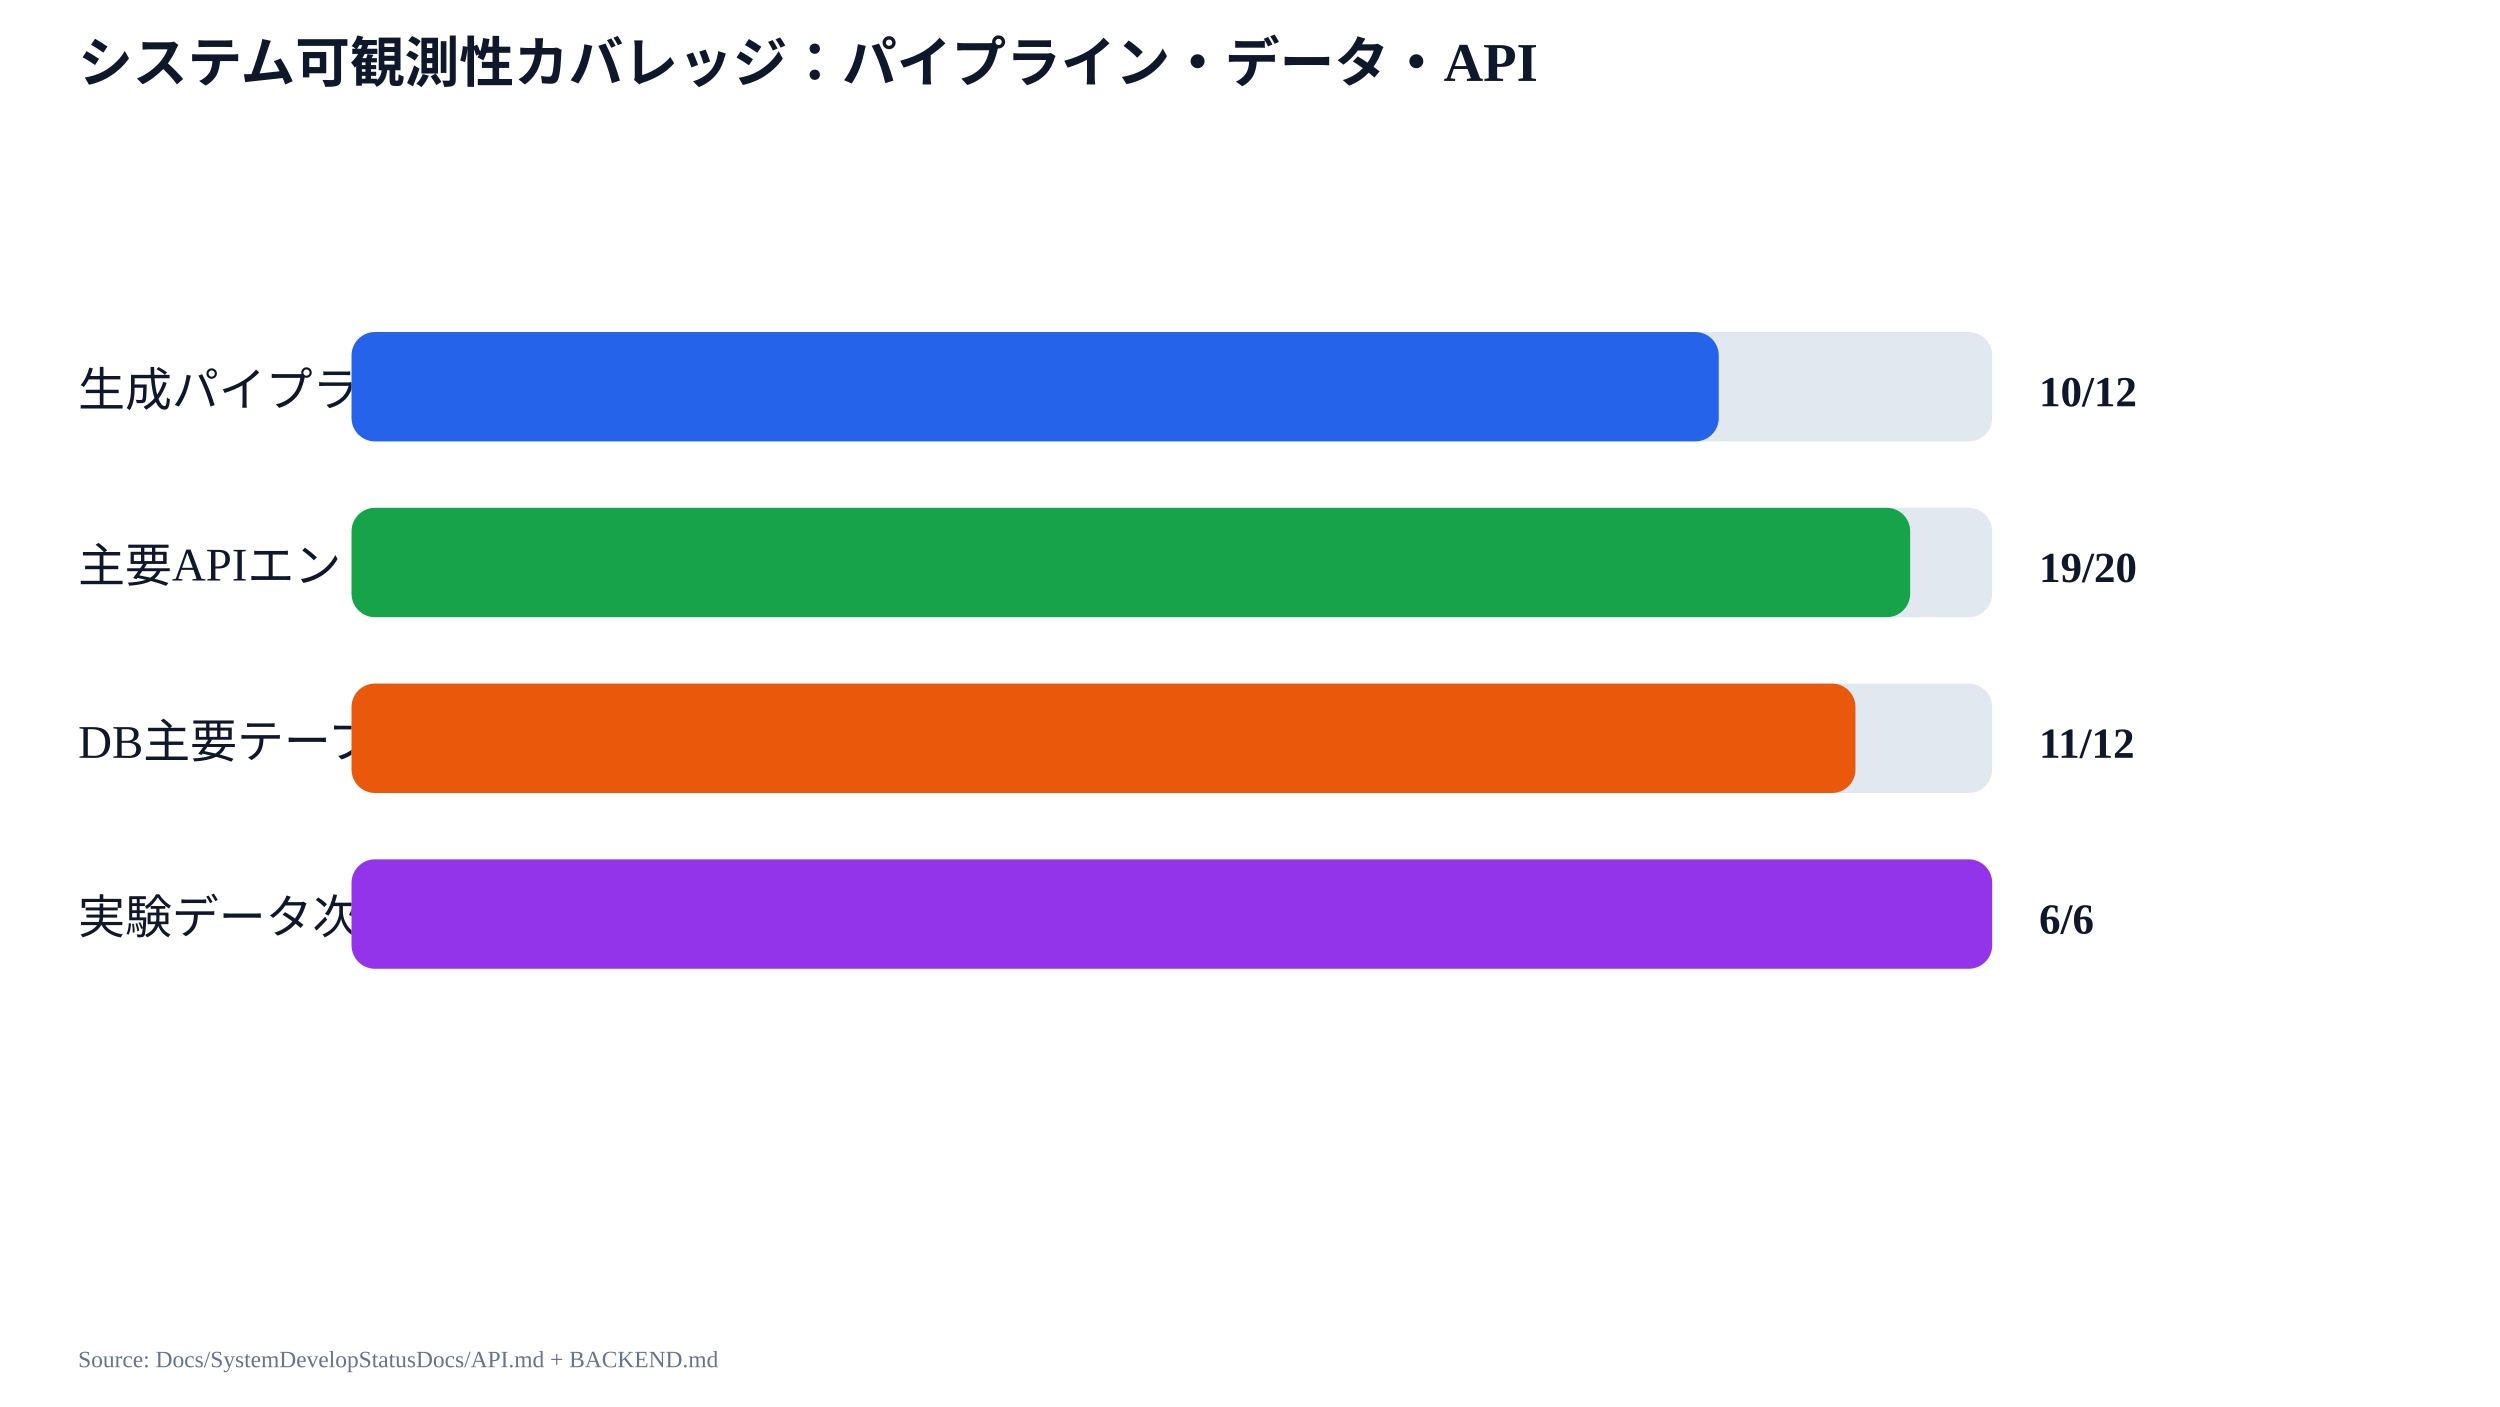
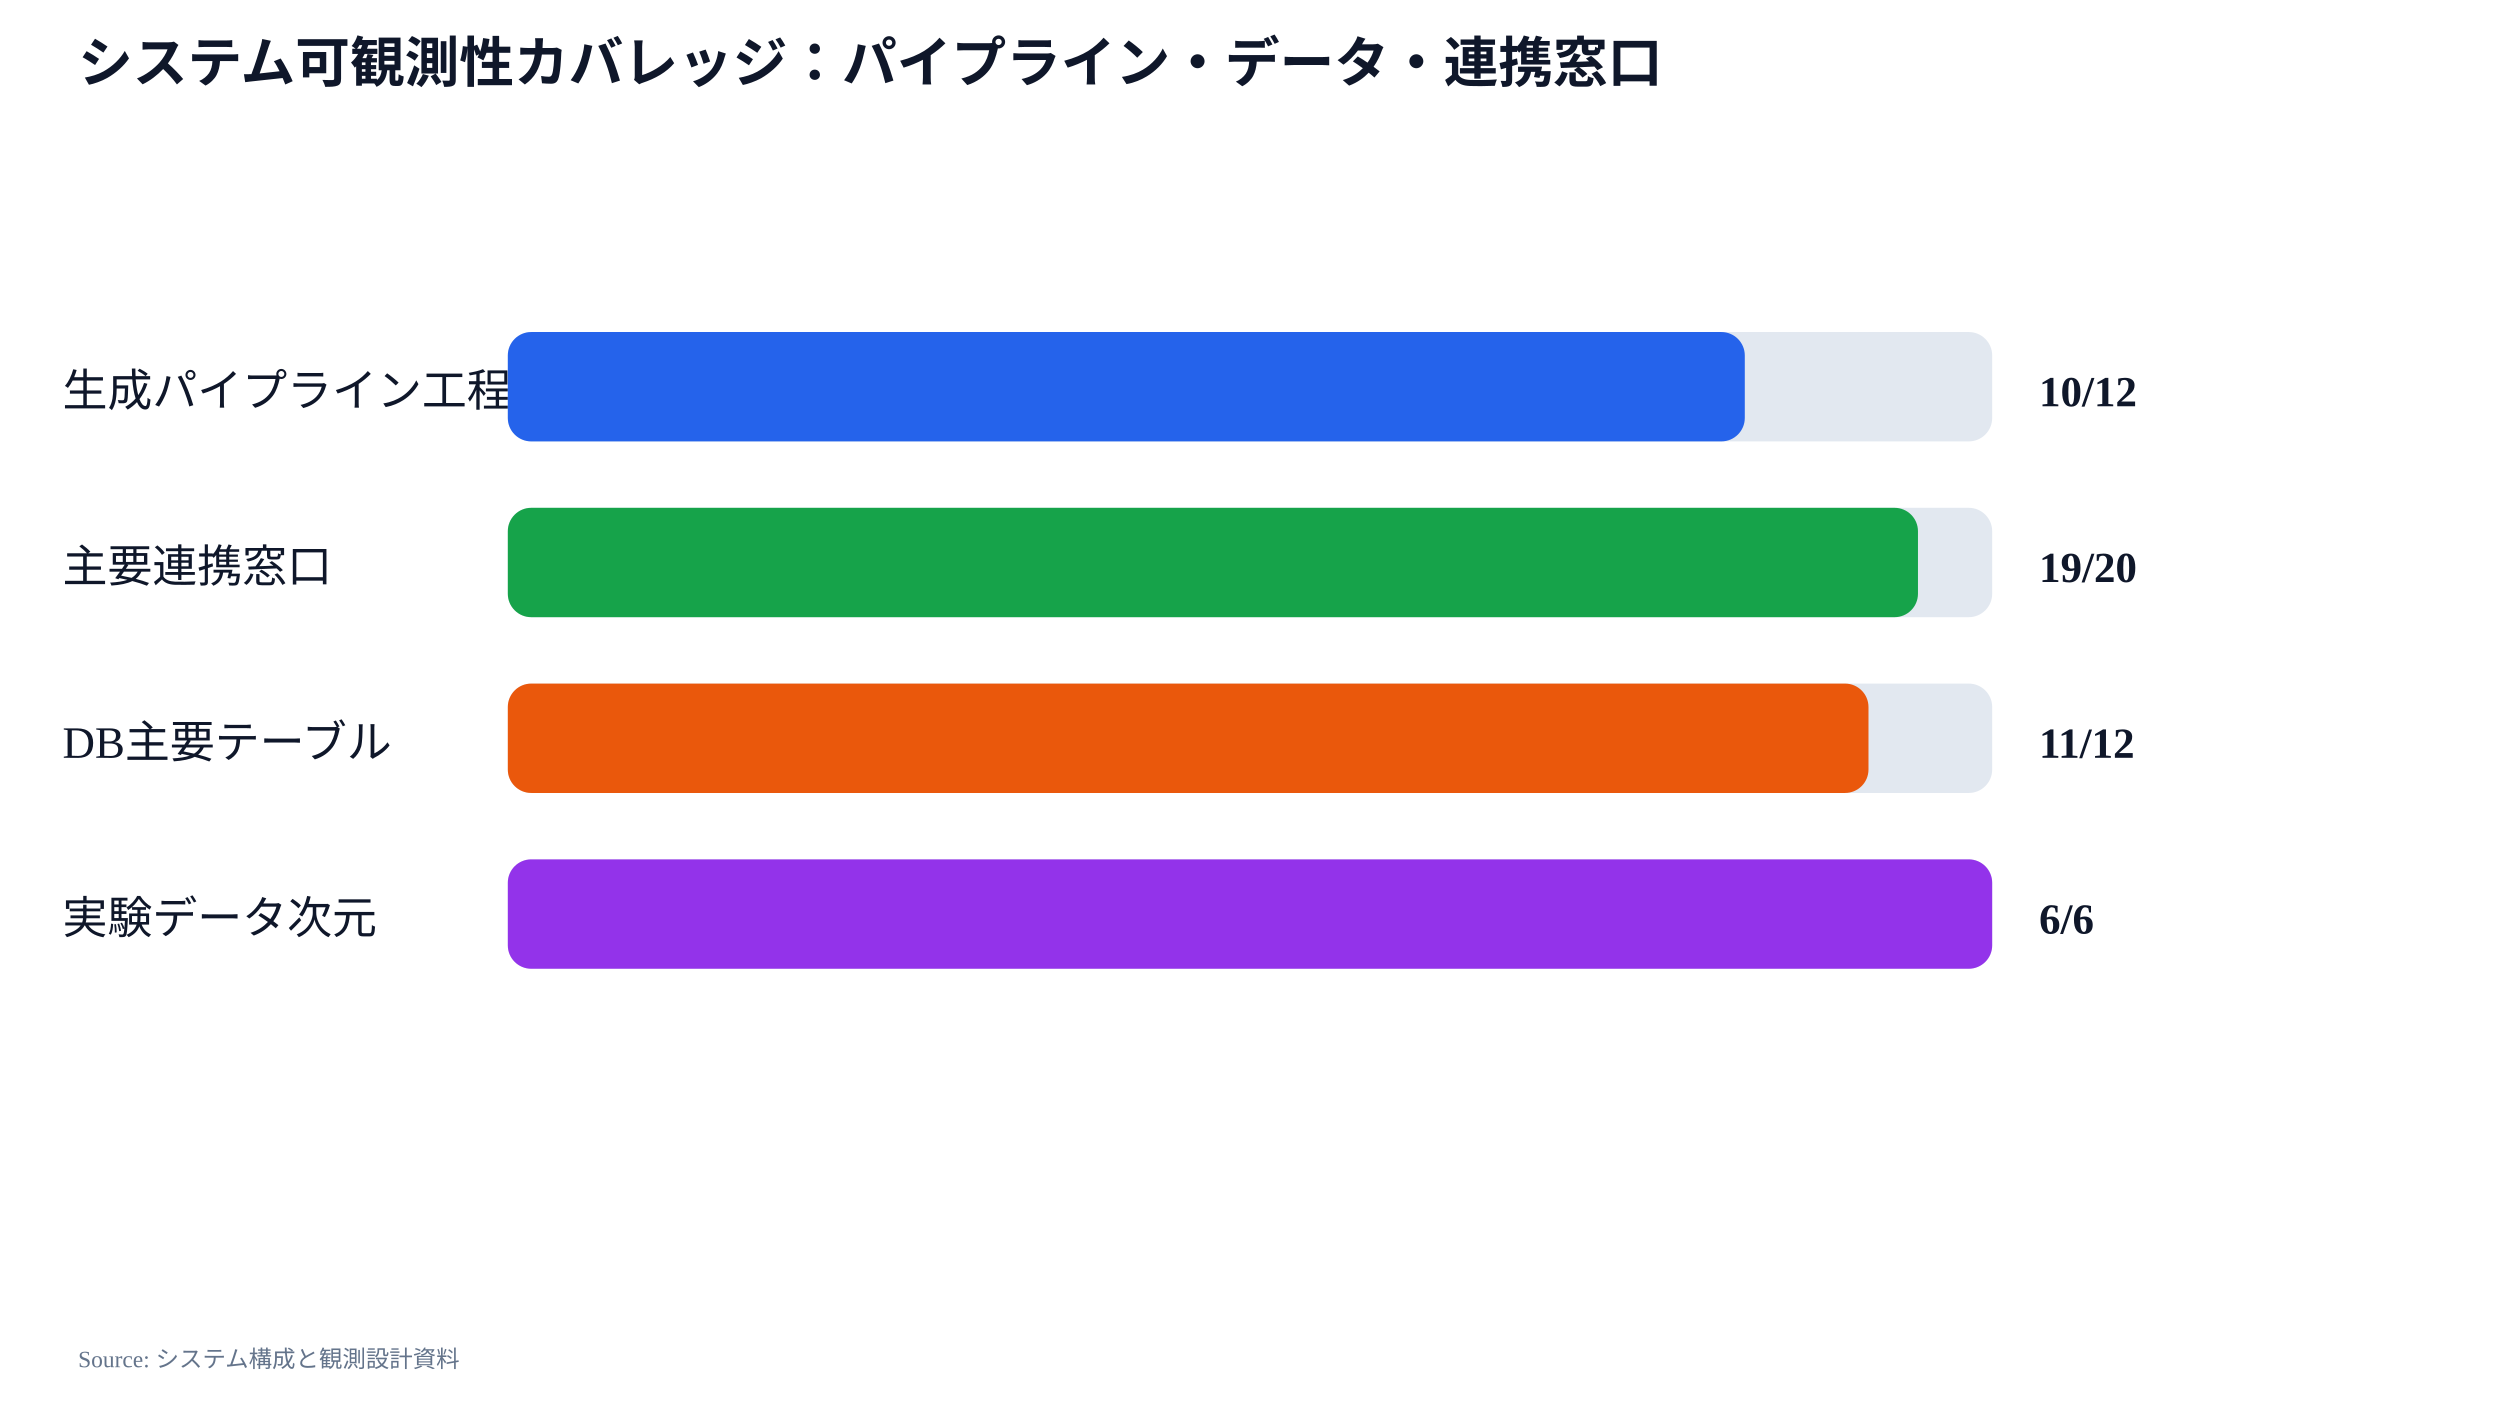
<svg xmlns="http://www.w3.org/2000/svg" width="1280" height="720" style="background: rgb(255, 255, 255);">
-   <text x="40" y="42" font-size="28" font-weight="700" fill="#0f172a">システム可観測性カバレッジ：パイプライン・データ・API</text>
-   <text x="40" y="208" font-size="24" fill="#0f172a">生成パイプライン工程</text>
-   <rect x="180" y="170" width="840" height="56" rx="12" fill="#e2e8f0" />
-   <rect x="180" y="170" width="700" height="56" rx="12" fill="#2563eb" />
+   <text x="40" y="42" font-size="28" font-weight="700" fill="#0f172a">システム可観測性カバレッジ：パイプライン・データ・連携窓口</text>
+   <text x="32" y="208" font-size="23" fill="#0f172a">生成パイプライン工程</text>
+   <rect x="260" y="170" width="760" height="56" rx="12" fill="#e2e8f0" />
+   <rect x="260" y="170" width="633.333" height="56" rx="12" fill="#2563eb" />
  <text x="1044" y="208" font-size="22" font-weight="700" fill="#0f172a">10/12</text>
-   <text x="40" y="298" font-size="24" fill="#0f172a">主要APIエンドポイント</text>
-   <rect x="180" y="260" width="840" height="56" rx="12" fill="#e2e8f0" />
-   <rect x="180" y="260" width="798" height="56" rx="12" fill="#16a34a" />
+   <text x="32" y="298" font-size="23" fill="#0f172a">主要連携窓口</text>
+   <rect x="260" y="260" width="760" height="56" rx="12" fill="#e2e8f0" />
+   <rect x="260" y="260" width="722" height="56" rx="12" fill="#16a34a" />
  <text x="1044" y="298" font-size="22" font-weight="700" fill="#0f172a">19/20</text>
-   <text x="40" y="388" font-size="24" fill="#0f172a">DB主要テーブル</text>
-   <rect x="180" y="350" width="840" height="56" rx="12" fill="#e2e8f0" />
-   <rect x="180" y="350" width="770" height="56" rx="12" fill="#ea580c" />
+   <text x="32" y="388" font-size="23" fill="#0f172a">DB主要テーブル</text>
+   <rect x="260" y="350" width="760" height="56" rx="12" fill="#e2e8f0" />
+   <rect x="260" y="350" width="696.667" height="56" rx="12" fill="#ea580c" />
  <text x="1044" y="388" font-size="22" font-weight="700" fill="#0f172a">11/12</text>
-   <text x="40" y="478" font-size="24" fill="#0f172a">実験データ次元</text>
-   <rect x="180" y="440" width="840" height="56" rx="12" fill="#e2e8f0" />
-   <rect x="180" y="440" width="840" height="56" rx="12" fill="#9333ea" />
+   <text x="32" y="478" font-size="23" fill="#0f172a">実験データ次元</text>
+   <rect x="260" y="440" width="760" height="56" rx="12" fill="#e2e8f0" />
+   <rect x="260" y="440" width="760" height="56" rx="12" fill="#9333ea" />
  <text x="1044" y="478" font-size="22" font-weight="700" fill="#0f172a">6/6</text>
-   <text x="40" y="700" font-size="12" fill="#64748b">Source: Docs/SystemDevelopStatusDocs/API.md + BACKEND.md</text>
+   <text x="40" y="700" font-size="12" fill="#64748b">Source: システム構成と観測設計資料</text>
</svg>
